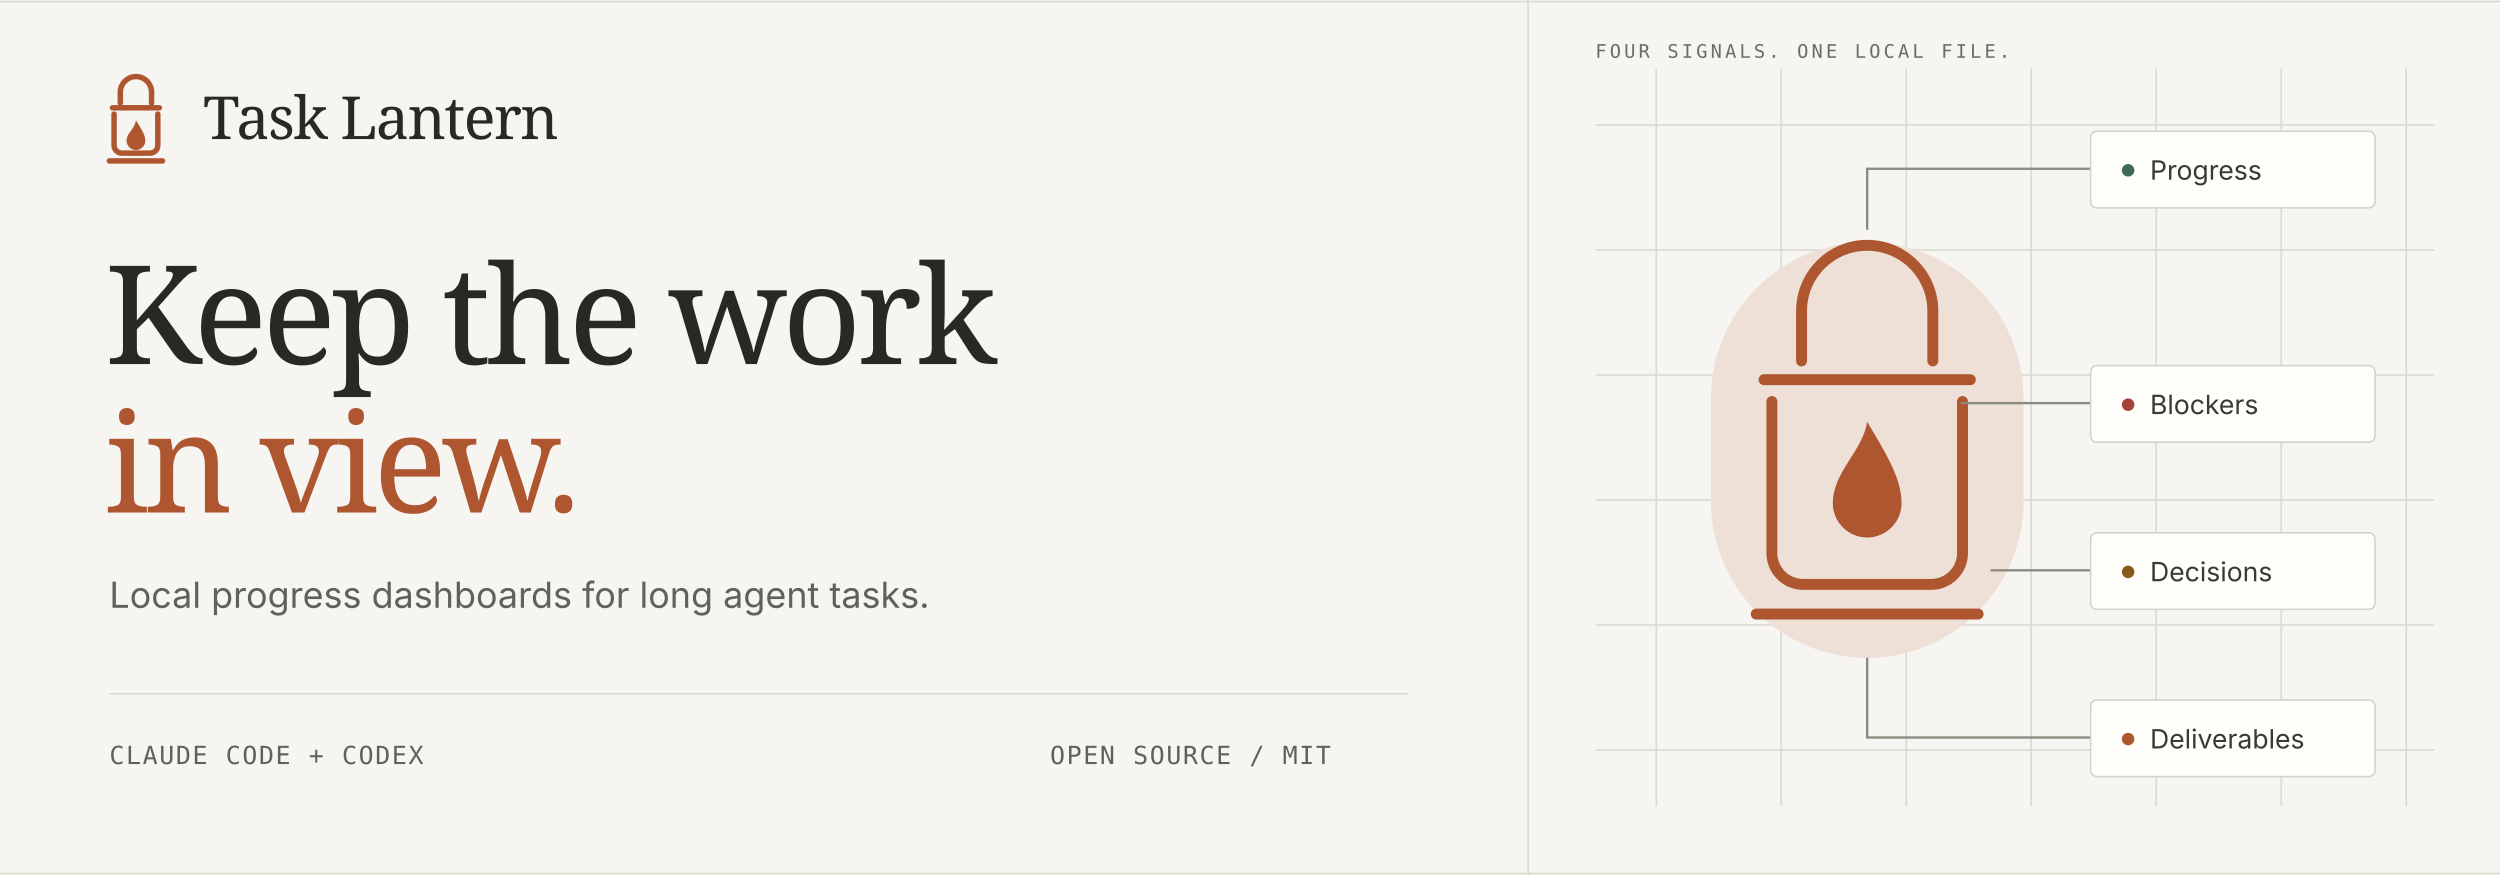
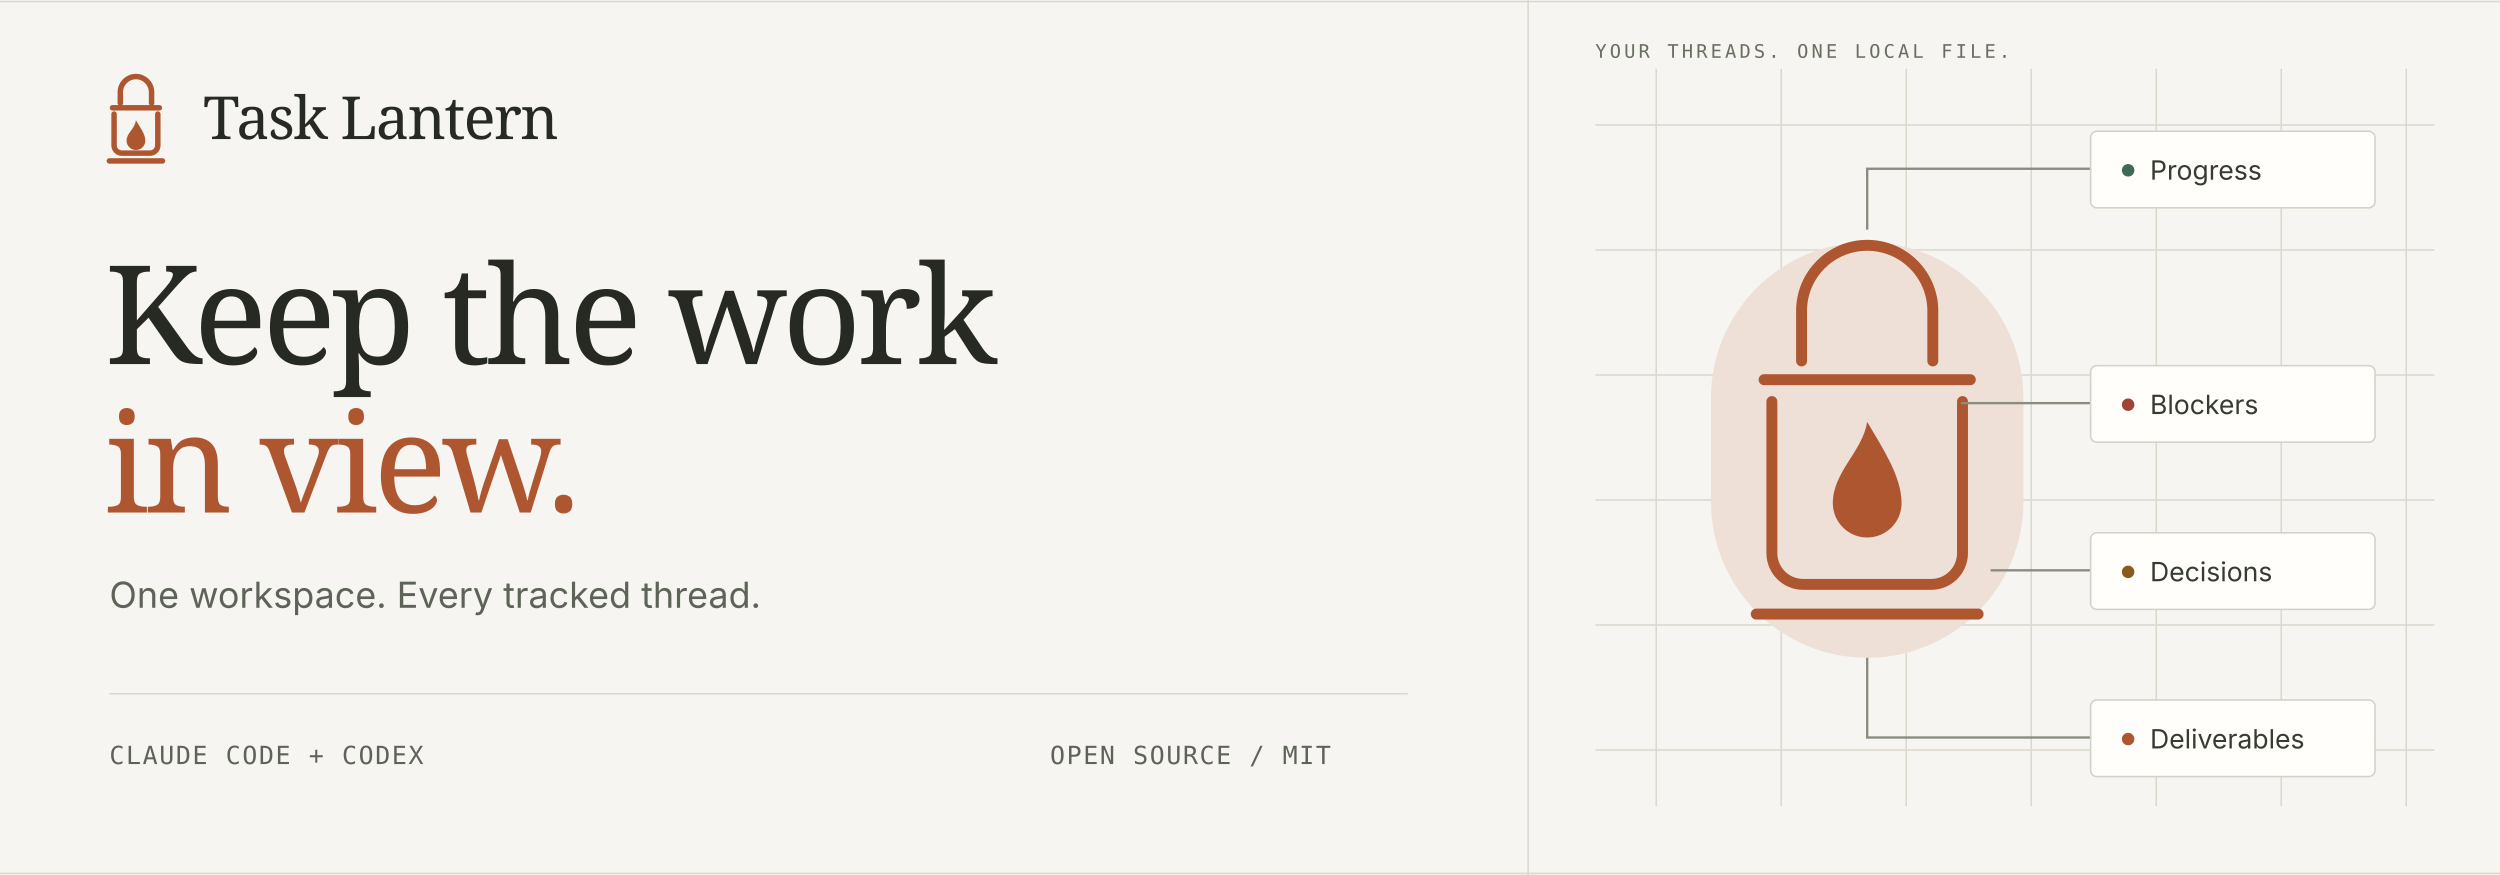
<svg xmlns="http://www.w3.org/2000/svg" width="1600" height="560" viewBox="0 0 1600 560" role="img" aria-labelledby="title desc">
  <rect width="1600" height="560" fill="#f6f5f1" />
  <path d="M0 1H1600M0 559H1600M978 0V560" stroke="#d9d9ce" />
  <g transform="translate(65 48)" fill="none" stroke="#ae5630" stroke-width="3.5" stroke-linecap="round" stroke-linejoin="round">
    <path d="M12 18V11a10 10 0 0 1 20 0v7M7 21h30M8 25v20a5 5 0 0 0 5 5h18a5 5 0 0 0 5-5V25M5 55h34" />
    <path d="M22 29c-1 6-6 8-6 13a6 6 0 0 0 12 0c0-4-3-8-6-13z" fill="#ae5630" stroke="none" />
  </g>
  <text x="130" y="89" fill="#272923" font-family="Georgia,serif" font-size="38" letter-spacing="-1">Task Lantern</text>
  <text x="67" y="233" fill="#272923" font-family="Georgia,serif" font-size="88" letter-spacing="-3">Keep the work</text>
  <text x="67" y="328" fill="#ae5630" font-family="Georgia,serif" font-size="88" letter-spacing="-3">in view.</text>
  <g font-family="system-ui,-apple-system,Segoe UI,sans-serif" fill="#5e6358" font-size="23">
-     <text x="70" y="389">Local progress dashboards for long agent tasks.</text>
+     <text x="70" y="389">One workspace. Every tracked thread.</text>
  </g>
  <path d="M70 444H901" stroke="#d9d9ce" />
  <g font-family="ui-monospace,Consolas,monospace" font-size="16" letter-spacing="1" fill="#5e6358">
    <text x="70" y="489">CLAUDE CODE + CODEX</text>
    <text x="672" y="489">OPEN SOURCE / MIT</text>
  </g>
  <g fill="none" stroke="#d9d9ce">
    <path d="M1021 80H1558M1021 160H1558M1021 240H1558M1021 320H1558M1021 400H1558M1021 480H1558" />
    <path d="M1060 44V516M1140 44V516M1220 44V516M1300 44V516M1380 44V516M1460 44V516M1540 44V516" />
  </g>
  <rect x="1095" y="155" width="200" height="266" rx="100" fill="#eee0d7" />
  <g fill="none" stroke="#ae5630" stroke-width="7" stroke-linecap="round" stroke-linejoin="round">
    <path d="M1153 231v-32a42 42 0 0 1 84 0v32M1129 243h132M1134 257v97a20 20 0 0 0 20 20h82a20 20 0 0 0 20-20v-97M1124 393h142" />
    <path d="M1195 270c-3 19-22 32-22 52a22 22 0 0 0 44 0c0-17-12-35-22-52z" fill="#ae5630" stroke="none" />
  </g>
  <g fill="none" stroke="#888d7f" stroke-width="1.5">
    <path d="M1195 147v-39h162M1255 258h103M1274 365h84M1195 421v51h164" />
  </g>
  <g fill="#fffefa" stroke="#d0d3c7">
    <rect x="1338" y="84" width="182" height="49" rx="4" />
    <rect x="1338" y="234" width="182" height="49" rx="4" />
    <rect x="1338" y="341" width="182" height="49" rx="4" />
    <rect x="1338" y="448" width="182" height="49" rx="4" />
  </g>
  <circle cx="1362" cy="109" r="4" fill="#3d6956" />
  <circle cx="1362" cy="259" r="4" fill="#a04235" />
  <circle cx="1362" cy="366" r="4" fill="#885b1c" />
  <circle cx="1362" cy="473" r="4" fill="#ae5630" />
  <g font-family="system-ui,-apple-system,Segoe UI,sans-serif" font-size="17" fill="#373b32">
    <text x="1376" y="115">Progress</text>
    <text x="1376" y="265">Blockers</text>
    <text x="1376" y="372">Decisions</text>
    <text x="1376" y="479">Deliverables</text>
  </g>
-   <text x="1021" y="37" fill="#686e60" font-family="ui-monospace,Consolas,monospace" font-size="12" letter-spacing="2">FOUR SIGNALS. ONE LOCAL FILE.</text>
+   <text x="1021" y="37" fill="#686e60" font-family="ui-monospace,Consolas,monospace" font-size="12" letter-spacing="2">YOUR THREADS. ONE LOCAL FILE.</text>
</svg>
